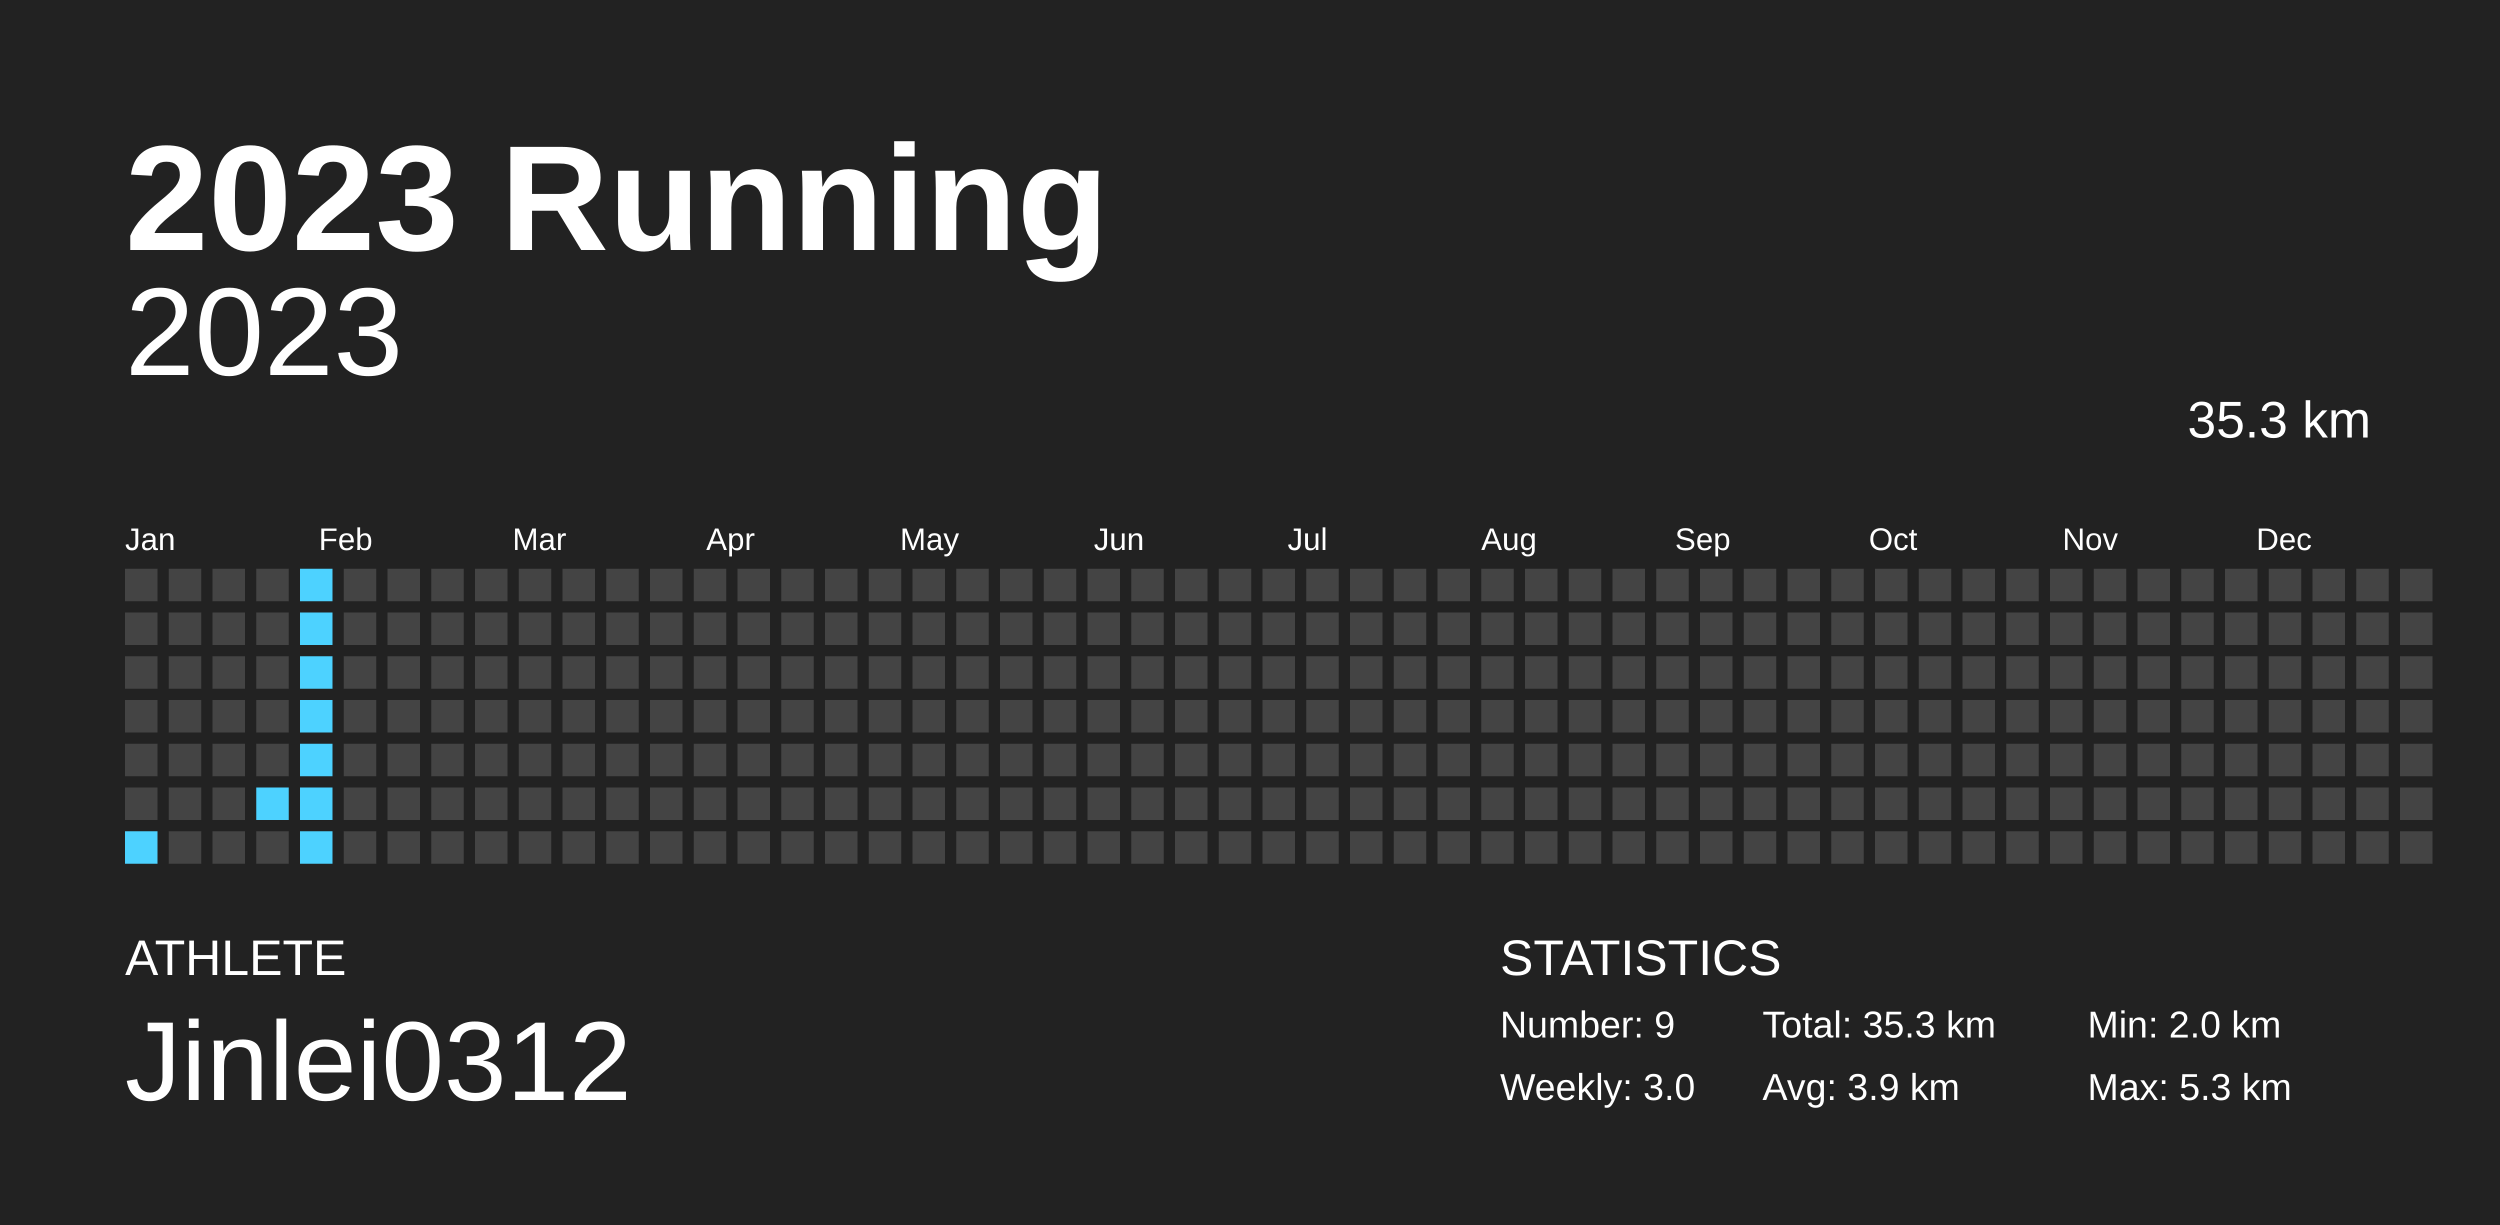
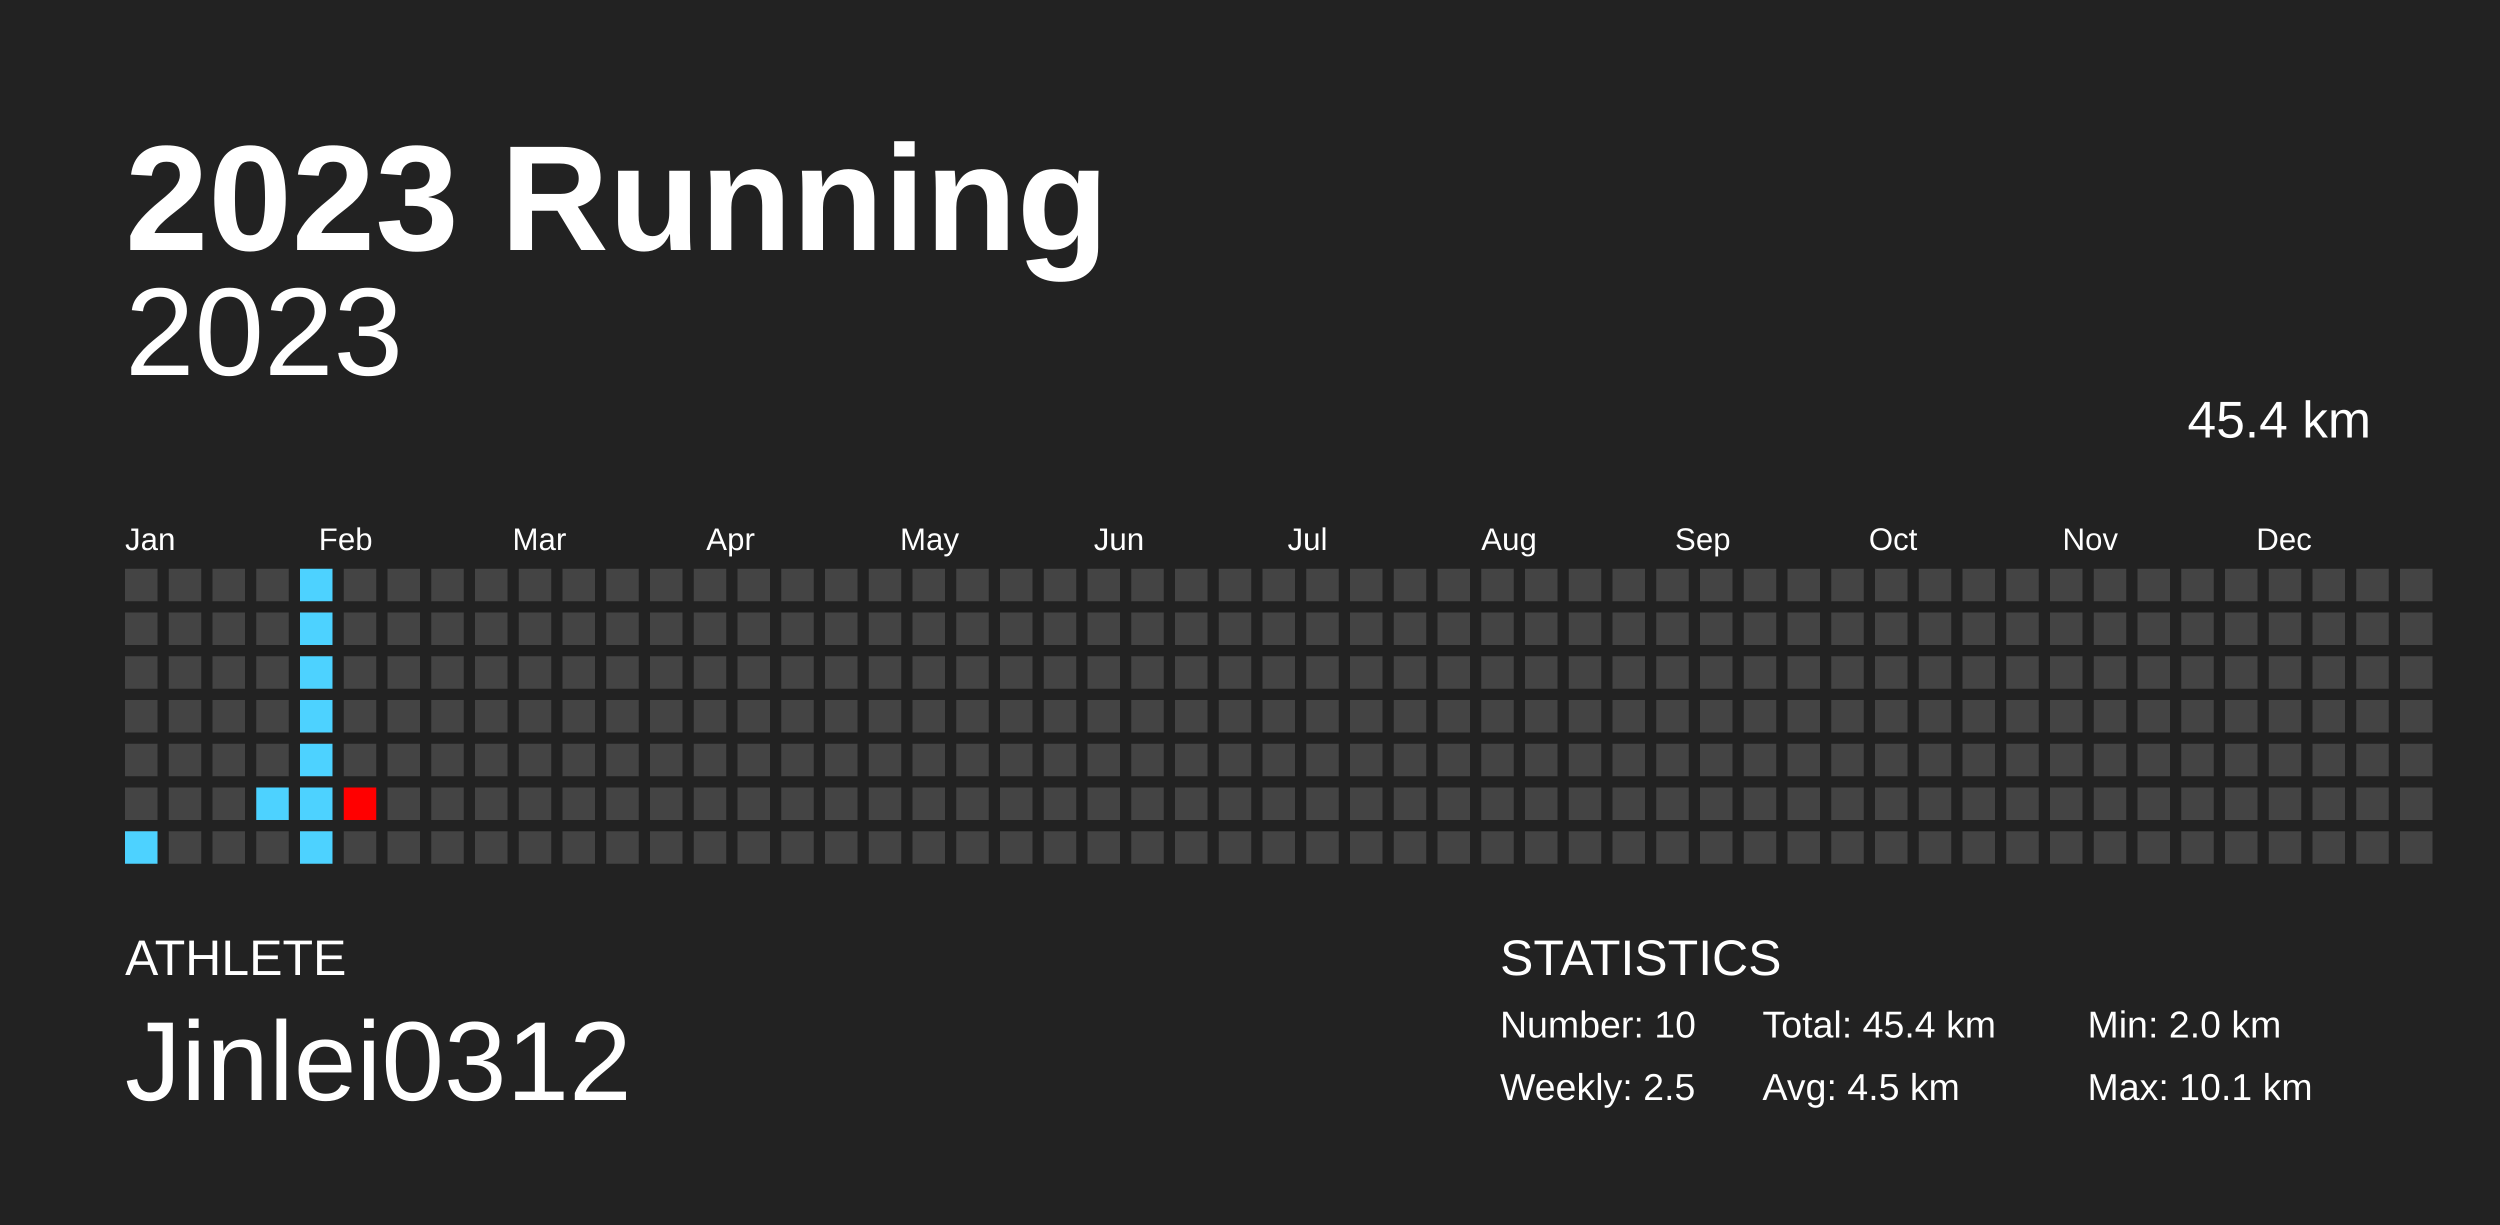
<svg xmlns="http://www.w3.org/2000/svg" baseProfile="full" height="98mm" version="1.1" viewBox="0,0,200,98" width="200mm">
  <defs />
  <rect fill="#222222" height="98" width="200" x="0" y="0" />
  <text fill="#FFFFFF" style="font-size:12px; font-family:Arial; font-weight:bold;" x="10" y="20">2023 Running</text>
  <text fill="#FFFFFF" style="font-size:4px; font-family:Arial" x="10" y="78">ATHLETE</text>
  <text fill="#FFFFFF" style="font-size:9px; font-family:Arial" x="10" y="88">Jinlei0312</text>
  <text fill="#FFFFFF" style="font-size:4px; font-family:Arial" x="120" y="78">STATISTICS</text>
-   <text fill="#FFFFFF" style="font-size:3px; font-family:Arial" x="120" y="83">Number: 9</text>
-   <text fill="#FFFFFF" style="font-size:3px; font-family:Arial" x="120" y="88">Weekly: 3.0</text>
-   <text fill="#FFFFFF" style="font-size:3px; font-family:Arial" x="141" y="83">Total: 35.3 km</text>
-   <text fill="#FFFFFF" style="font-size:3px; font-family:Arial" x="141" y="88">Avg: 3.9 km</text>
+   <text fill="#FFFFFF" style="font-size:3px; font-family:Arial" x="120" y="83">Number: 10</text>
+   <text fill="#FFFFFF" style="font-size:3px; font-family:Arial" x="120" y="88">Weekly: 2.5</text>
+   <text fill="#FFFFFF" style="font-size:3px; font-family:Arial" x="141" y="83">Total: 45.4 km</text>
+   <text fill="#FFFFFF" style="font-size:3px; font-family:Arial" x="141" y="88">Avg: 4.5 km</text>
  <text fill="#FFFFFF" style="font-size:3px; font-family:Arial" x="167" y="83">Min: 2.0 km</text>
-   <text fill="#FFFFFF" style="font-size:3px; font-family:Arial" x="167" y="88">Max: 5.3 km</text>
+   <text fill="#FFFFFF" style="font-size:3px; font-family:Arial" x="167" y="88">Max: 10.1 km</text>
  <text alignment-baseline="hanging" fill="#FFFFFF" style="font-size:10.0px; font-family:Arial;" x="10" y="30">2023</text>
-   <text alignment-baseline="hanging" fill="#FFFFFF" style="font-size:4.125px; font-family:Arial;" x="175" y="35">35.3 km</text>
+   <text alignment-baseline="hanging" fill="#FFFFFF" style="font-size:4.125px; font-family:Arial;" x="175" y="35">45.4 km</text>
  <text fill="#FFFFFF" style="font-size:2.5px; font-family:Arial" x="10.0" y="44">Jan</text>
  <text fill="#FFFFFF" style="font-size:2.5px; font-family:Arial" x="25.5" y="44">Feb</text>
  <text fill="#FFFFFF" style="font-size:2.5px; font-family:Arial" x="41.0" y="44">Mar</text>
  <text fill="#FFFFFF" style="font-size:2.5px; font-family:Arial" x="56.5" y="44">Apr</text>
  <text fill="#FFFFFF" style="font-size:2.5px; font-family:Arial" x="72.0" y="44">May</text>
  <text fill="#FFFFFF" style="font-size:2.5px; font-family:Arial" x="87.5" y="44">Jun</text>
  <text fill="#FFFFFF" style="font-size:2.5px; font-family:Arial" x="103.0" y="44">Jul</text>
  <text fill="#FFFFFF" style="font-size:2.5px; font-family:Arial" x="118.5" y="44">Aug</text>
  <text fill="#FFFFFF" style="font-size:2.5px; font-family:Arial" x="134.0" y="44">Sep</text>
  <text fill="#FFFFFF" style="font-size:2.5px; font-family:Arial" x="149.5" y="44">Oct</text>
  <text fill="#FFFFFF" style="font-size:2.5px; font-family:Arial" x="165.0" y="44">Nov</text>
  <text fill="#FFFFFF" style="font-size:2.5px; font-family:Arial" x="180.5" y="44">Dec</text>
  <rect fill="#444444" height="2.6" width="2.6" x="10.0" y="45.5" />
  <rect fill="#444444" height="2.6" width="2.6" x="10.0" y="49.0" />
  <rect fill="#444444" height="2.6" width="2.6" x="10.0" y="52.5" />
  <rect fill="#444444" height="2.6" width="2.6" x="10.0" y="56.0" />
  <rect fill="#444444" height="2.6" width="2.6" x="10.0" y="59.5" />
  <rect fill="#444444" height="2.6" width="2.6" x="10.0" y="63.0" />
  <rect fill="#4dd2ff" height="2.6" width="2.6" x="10.0" y="66.5" />
  <rect fill="#444444" height="2.6" width="2.6" x="13.5" y="45.5" />
  <rect fill="#444444" height="2.6" width="2.6" x="13.5" y="49.0" />
  <rect fill="#444444" height="2.6" width="2.6" x="13.5" y="52.5" />
  <rect fill="#444444" height="2.6" width="2.6" x="13.5" y="56.0" />
  <rect fill="#444444" height="2.6" width="2.6" x="13.5" y="59.5" />
  <rect fill="#444444" height="2.6" width="2.6" x="13.5" y="63.0" />
  <rect fill="#444444" height="2.6" width="2.6" x="13.5" y="66.5" />
  <rect fill="#444444" height="2.6" width="2.6" x="17.0" y="45.5" />
  <rect fill="#444444" height="2.6" width="2.6" x="17.0" y="49.0" />
  <rect fill="#444444" height="2.6" width="2.6" x="17.0" y="52.5" />
  <rect fill="#444444" height="2.6" width="2.6" x="17.0" y="56.0" />
  <rect fill="#444444" height="2.6" width="2.6" x="17.0" y="59.5" />
  <rect fill="#444444" height="2.6" width="2.6" x="17.0" y="63.0" />
  <rect fill="#444444" height="2.6" width="2.6" x="17.0" y="66.5" />
  <rect fill="#444444" height="2.6" width="2.6" x="20.5" y="45.5" />
  <rect fill="#444444" height="2.6" width="2.6" x="20.5" y="49.0" />
  <rect fill="#444444" height="2.6" width="2.6" x="20.5" y="52.5" />
  <rect fill="#444444" height="2.6" width="2.6" x="20.5" y="56.0" />
  <rect fill="#444444" height="2.6" width="2.6" x="20.5" y="59.5" />
  <rect fill="#4dd2ff" height="2.6" width="2.6" x="20.5" y="63.0" />
  <rect fill="#444444" height="2.6" width="2.6" x="20.5" y="66.5" />
  <rect fill="#4dd2ff" height="2.6" width="2.6" x="24.0" y="45.5" />
  <rect fill="#4dd2ff" height="2.6" width="2.6" x="24.0" y="49.0" />
  <rect fill="#4dd2ff" height="2.6" width="2.6" x="24.0" y="52.5" />
  <rect fill="#4dd2ff" height="2.6" width="2.6" x="24.0" y="56.0" />
  <rect fill="#4dd2ff" height="2.6" width="2.6" x="24.0" y="59.5" />
  <rect fill="#4dd2ff" height="2.6" width="2.6" x="24.0" y="63.0" />
  <rect fill="#4dd2ff" height="2.6" width="2.6" x="24.0" y="66.5" />
  <rect fill="#444444" height="2.6" width="2.6" x="27.5" y="45.5" />
  <rect fill="#444444" height="2.6" width="2.6" x="27.5" y="49.0" />
  <rect fill="#444444" height="2.6" width="2.6" x="27.5" y="52.5" />
  <rect fill="#444444" height="2.6" width="2.6" x="27.5" y="56.0" />
  <rect fill="#444444" height="2.6" width="2.6" x="27.5" y="59.5" />
-   <rect fill="#444444" height="2.6" width="2.6" x="27.5" y="63.0" />
+   <rect fill="#ff0000" height="2.6" width="2.6" x="27.5" y="63.0" />
  <rect fill="#444444" height="2.6" width="2.6" x="27.5" y="66.5" />
  <rect fill="#444444" height="2.6" width="2.6" x="31.0" y="45.5" />
  <rect fill="#444444" height="2.6" width="2.6" x="31.0" y="49.0" />
  <rect fill="#444444" height="2.6" width="2.6" x="31.0" y="52.5" />
  <rect fill="#444444" height="2.6" width="2.6" x="31.0" y="56.0" />
  <rect fill="#444444" height="2.6" width="2.6" x="31.0" y="59.5" />
  <rect fill="#444444" height="2.6" width="2.6" x="31.0" y="63.0" />
  <rect fill="#444444" height="2.6" width="2.6" x="31.0" y="66.5" />
  <rect fill="#444444" height="2.6" width="2.6" x="34.5" y="45.5" />
  <rect fill="#444444" height="2.6" width="2.6" x="34.5" y="49.0" />
  <rect fill="#444444" height="2.6" width="2.6" x="34.5" y="52.5" />
  <rect fill="#444444" height="2.6" width="2.6" x="34.5" y="56.0" />
  <rect fill="#444444" height="2.6" width="2.6" x="34.5" y="59.5" />
  <rect fill="#444444" height="2.6" width="2.6" x="34.5" y="63.0" />
  <rect fill="#444444" height="2.6" width="2.6" x="34.5" y="66.5" />
  <rect fill="#444444" height="2.6" width="2.6" x="38.0" y="45.5" />
  <rect fill="#444444" height="2.6" width="2.6" x="38.0" y="49.0" />
  <rect fill="#444444" height="2.6" width="2.6" x="38.0" y="52.5" />
  <rect fill="#444444" height="2.6" width="2.6" x="38.0" y="56.0" />
  <rect fill="#444444" height="2.6" width="2.6" x="38.0" y="59.5" />
  <rect fill="#444444" height="2.6" width="2.6" x="38.0" y="63.0" />
  <rect fill="#444444" height="2.6" width="2.6" x="38.0" y="66.5" />
  <rect fill="#444444" height="2.6" width="2.6" x="41.5" y="45.5" />
  <rect fill="#444444" height="2.6" width="2.6" x="41.5" y="49.0" />
  <rect fill="#444444" height="2.6" width="2.6" x="41.5" y="52.5" />
  <rect fill="#444444" height="2.6" width="2.6" x="41.5" y="56.0" />
  <rect fill="#444444" height="2.6" width="2.6" x="41.5" y="59.5" />
  <rect fill="#444444" height="2.6" width="2.6" x="41.5" y="63.0" />
  <rect fill="#444444" height="2.6" width="2.6" x="41.5" y="66.5" />
  <rect fill="#444444" height="2.6" width="2.6" x="45.0" y="45.5" />
  <rect fill="#444444" height="2.6" width="2.6" x="45.0" y="49.0" />
  <rect fill="#444444" height="2.6" width="2.6" x="45.0" y="52.5" />
  <rect fill="#444444" height="2.6" width="2.6" x="45.0" y="56.0" />
  <rect fill="#444444" height="2.6" width="2.6" x="45.0" y="59.5" />
  <rect fill="#444444" height="2.6" width="2.6" x="45.0" y="63.0" />
  <rect fill="#444444" height="2.6" width="2.6" x="45.0" y="66.5" />
  <rect fill="#444444" height="2.6" width="2.6" x="48.5" y="45.5" />
  <rect fill="#444444" height="2.6" width="2.6" x="48.5" y="49.0" />
  <rect fill="#444444" height="2.6" width="2.6" x="48.5" y="52.5" />
  <rect fill="#444444" height="2.6" width="2.6" x="48.5" y="56.0" />
  <rect fill="#444444" height="2.6" width="2.6" x="48.5" y="59.5" />
  <rect fill="#444444" height="2.6" width="2.6" x="48.5" y="63.0" />
  <rect fill="#444444" height="2.6" width="2.6" x="48.5" y="66.5" />
  <rect fill="#444444" height="2.6" width="2.6" x="52.0" y="45.5" />
  <rect fill="#444444" height="2.6" width="2.6" x="52.0" y="49.0" />
  <rect fill="#444444" height="2.6" width="2.6" x="52.0" y="52.5" />
  <rect fill="#444444" height="2.6" width="2.6" x="52.0" y="56.0" />
  <rect fill="#444444" height="2.6" width="2.6" x="52.0" y="59.5" />
  <rect fill="#444444" height="2.6" width="2.6" x="52.0" y="63.0" />
  <rect fill="#444444" height="2.6" width="2.6" x="52.0" y="66.5" />
  <rect fill="#444444" height="2.6" width="2.6" x="55.5" y="45.5" />
  <rect fill="#444444" height="2.6" width="2.6" x="55.5" y="49.0" />
  <rect fill="#444444" height="2.6" width="2.6" x="55.5" y="52.5" />
  <rect fill="#444444" height="2.6" width="2.6" x="55.5" y="56.0" />
  <rect fill="#444444" height="2.6" width="2.6" x="55.5" y="59.5" />
  <rect fill="#444444" height="2.6" width="2.6" x="55.5" y="63.0" />
  <rect fill="#444444" height="2.6" width="2.6" x="55.5" y="66.5" />
  <rect fill="#444444" height="2.6" width="2.6" x="59.0" y="45.5" />
  <rect fill="#444444" height="2.6" width="2.6" x="59.0" y="49.0" />
  <rect fill="#444444" height="2.6" width="2.6" x="59.0" y="52.5" />
  <rect fill="#444444" height="2.6" width="2.6" x="59.0" y="56.0" />
  <rect fill="#444444" height="2.6" width="2.6" x="59.0" y="59.5" />
  <rect fill="#444444" height="2.6" width="2.6" x="59.0" y="63.0" />
  <rect fill="#444444" height="2.6" width="2.6" x="59.0" y="66.5" />
  <rect fill="#444444" height="2.6" width="2.6" x="62.5" y="45.5" />
  <rect fill="#444444" height="2.6" width="2.6" x="62.5" y="49.0" />
  <rect fill="#444444" height="2.6" width="2.6" x="62.5" y="52.5" />
  <rect fill="#444444" height="2.6" width="2.6" x="62.5" y="56.0" />
  <rect fill="#444444" height="2.6" width="2.6" x="62.5" y="59.5" />
  <rect fill="#444444" height="2.6" width="2.6" x="62.5" y="63.0" />
  <rect fill="#444444" height="2.6" width="2.6" x="62.5" y="66.5" />
  <rect fill="#444444" height="2.6" width="2.6" x="66.0" y="45.5" />
  <rect fill="#444444" height="2.6" width="2.6" x="66.0" y="49.0" />
  <rect fill="#444444" height="2.6" width="2.6" x="66.0" y="52.5" />
  <rect fill="#444444" height="2.6" width="2.6" x="66.0" y="56.0" />
  <rect fill="#444444" height="2.6" width="2.6" x="66.0" y="59.5" />
  <rect fill="#444444" height="2.6" width="2.6" x="66.0" y="63.0" />
  <rect fill="#444444" height="2.6" width="2.6" x="66.0" y="66.5" />
  <rect fill="#444444" height="2.6" width="2.6" x="69.5" y="45.5" />
  <rect fill="#444444" height="2.6" width="2.6" x="69.5" y="49.0" />
  <rect fill="#444444" height="2.6" width="2.6" x="69.5" y="52.5" />
  <rect fill="#444444" height="2.6" width="2.6" x="69.5" y="56.0" />
  <rect fill="#444444" height="2.6" width="2.6" x="69.5" y="59.5" />
  <rect fill="#444444" height="2.6" width="2.6" x="69.5" y="63.0" />
  <rect fill="#444444" height="2.6" width="2.6" x="69.5" y="66.5" />
  <rect fill="#444444" height="2.6" width="2.6" x="73.0" y="45.5" />
  <rect fill="#444444" height="2.6" width="2.6" x="73.0" y="49.0" />
  <rect fill="#444444" height="2.6" width="2.6" x="73.0" y="52.5" />
  <rect fill="#444444" height="2.6" width="2.6" x="73.0" y="56.0" />
  <rect fill="#444444" height="2.6" width="2.6" x="73.0" y="59.5" />
  <rect fill="#444444" height="2.6" width="2.6" x="73.0" y="63.0" />
  <rect fill="#444444" height="2.6" width="2.6" x="73.0" y="66.5" />
  <rect fill="#444444" height="2.6" width="2.6" x="76.5" y="45.5" />
  <rect fill="#444444" height="2.6" width="2.6" x="76.5" y="49.0" />
  <rect fill="#444444" height="2.6" width="2.6" x="76.5" y="52.5" />
  <rect fill="#444444" height="2.6" width="2.6" x="76.5" y="56.0" />
  <rect fill="#444444" height="2.6" width="2.6" x="76.5" y="59.5" />
  <rect fill="#444444" height="2.6" width="2.6" x="76.5" y="63.0" />
  <rect fill="#444444" height="2.6" width="2.6" x="76.5" y="66.5" />
  <rect fill="#444444" height="2.6" width="2.6" x="80.0" y="45.5" />
  <rect fill="#444444" height="2.6" width="2.6" x="80.0" y="49.0" />
  <rect fill="#444444" height="2.6" width="2.6" x="80.0" y="52.5" />
  <rect fill="#444444" height="2.6" width="2.6" x="80.0" y="56.0" />
  <rect fill="#444444" height="2.6" width="2.6" x="80.0" y="59.5" />
  <rect fill="#444444" height="2.6" width="2.6" x="80.0" y="63.0" />
  <rect fill="#444444" height="2.6" width="2.6" x="80.0" y="66.5" />
  <rect fill="#444444" height="2.6" width="2.6" x="83.5" y="45.5" />
  <rect fill="#444444" height="2.6" width="2.6" x="83.5" y="49.0" />
  <rect fill="#444444" height="2.6" width="2.6" x="83.5" y="52.5" />
  <rect fill="#444444" height="2.6" width="2.6" x="83.5" y="56.0" />
  <rect fill="#444444" height="2.6" width="2.6" x="83.5" y="59.5" />
  <rect fill="#444444" height="2.6" width="2.6" x="83.5" y="63.0" />
  <rect fill="#444444" height="2.6" width="2.6" x="83.5" y="66.5" />
  <rect fill="#444444" height="2.6" width="2.6" x="87.0" y="45.5" />
  <rect fill="#444444" height="2.6" width="2.6" x="87.0" y="49.0" />
  <rect fill="#444444" height="2.6" width="2.6" x="87.0" y="52.5" />
  <rect fill="#444444" height="2.6" width="2.6" x="87.0" y="56.0" />
  <rect fill="#444444" height="2.6" width="2.6" x="87.0" y="59.5" />
  <rect fill="#444444" height="2.6" width="2.6" x="87.0" y="63.0" />
  <rect fill="#444444" height="2.6" width="2.6" x="87.0" y="66.5" />
  <rect fill="#444444" height="2.6" width="2.6" x="90.5" y="45.5" />
  <rect fill="#444444" height="2.6" width="2.6" x="90.5" y="49.0" />
  <rect fill="#444444" height="2.6" width="2.6" x="90.5" y="52.5" />
  <rect fill="#444444" height="2.6" width="2.6" x="90.5" y="56.0" />
  <rect fill="#444444" height="2.6" width="2.6" x="90.5" y="59.5" />
  <rect fill="#444444" height="2.6" width="2.6" x="90.5" y="63.0" />
  <rect fill="#444444" height="2.6" width="2.6" x="90.5" y="66.5" />
  <rect fill="#444444" height="2.6" width="2.6" x="94.0" y="45.5" />
  <rect fill="#444444" height="2.6" width="2.6" x="94.0" y="49.0" />
  <rect fill="#444444" height="2.6" width="2.6" x="94.0" y="52.5" />
  <rect fill="#444444" height="2.6" width="2.6" x="94.0" y="56.0" />
  <rect fill="#444444" height="2.6" width="2.6" x="94.0" y="59.5" />
  <rect fill="#444444" height="2.6" width="2.6" x="94.0" y="63.0" />
  <rect fill="#444444" height="2.6" width="2.6" x="94.0" y="66.5" />
  <rect fill="#444444" height="2.6" width="2.6" x="97.5" y="45.5" />
  <rect fill="#444444" height="2.6" width="2.6" x="97.5" y="49.0" />
  <rect fill="#444444" height="2.6" width="2.6" x="97.5" y="52.5" />
  <rect fill="#444444" height="2.6" width="2.6" x="97.5" y="56.0" />
  <rect fill="#444444" height="2.6" width="2.6" x="97.5" y="59.5" />
  <rect fill="#444444" height="2.6" width="2.6" x="97.5" y="63.0" />
  <rect fill="#444444" height="2.6" width="2.6" x="97.5" y="66.5" />
  <rect fill="#444444" height="2.6" width="2.6" x="101.0" y="45.5" />
  <rect fill="#444444" height="2.6" width="2.6" x="101.0" y="49.0" />
  <rect fill="#444444" height="2.6" width="2.6" x="101.0" y="52.5" />
  <rect fill="#444444" height="2.6" width="2.6" x="101.0" y="56.0" />
  <rect fill="#444444" height="2.6" width="2.6" x="101.0" y="59.5" />
  <rect fill="#444444" height="2.6" width="2.6" x="101.0" y="63.0" />
  <rect fill="#444444" height="2.6" width="2.6" x="101.0" y="66.5" />
  <rect fill="#444444" height="2.6" width="2.6" x="104.5" y="45.5" />
  <rect fill="#444444" height="2.6" width="2.6" x="104.5" y="49.0" />
  <rect fill="#444444" height="2.6" width="2.6" x="104.5" y="52.5" />
  <rect fill="#444444" height="2.6" width="2.6" x="104.5" y="56.0" />
  <rect fill="#444444" height="2.6" width="2.6" x="104.5" y="59.5" />
  <rect fill="#444444" height="2.6" width="2.6" x="104.5" y="63.0" />
  <rect fill="#444444" height="2.6" width="2.6" x="104.5" y="66.5" />
  <rect fill="#444444" height="2.6" width="2.6" x="108.0" y="45.5" />
  <rect fill="#444444" height="2.6" width="2.6" x="108.0" y="49.0" />
  <rect fill="#444444" height="2.6" width="2.6" x="108.0" y="52.5" />
  <rect fill="#444444" height="2.6" width="2.6" x="108.0" y="56.0" />
  <rect fill="#444444" height="2.6" width="2.6" x="108.0" y="59.5" />
  <rect fill="#444444" height="2.6" width="2.6" x="108.0" y="63.0" />
  <rect fill="#444444" height="2.6" width="2.6" x="108.0" y="66.5" />
  <rect fill="#444444" height="2.6" width="2.6" x="111.5" y="45.5" />
  <rect fill="#444444" height="2.6" width="2.6" x="111.5" y="49.0" />
  <rect fill="#444444" height="2.6" width="2.6" x="111.5" y="52.5" />
  <rect fill="#444444" height="2.6" width="2.6" x="111.5" y="56.0" />
  <rect fill="#444444" height="2.6" width="2.6" x="111.5" y="59.5" />
  <rect fill="#444444" height="2.6" width="2.6" x="111.5" y="63.0" />
  <rect fill="#444444" height="2.6" width="2.6" x="111.5" y="66.5" />
  <rect fill="#444444" height="2.6" width="2.6" x="115.0" y="45.5" />
  <rect fill="#444444" height="2.6" width="2.6" x="115.0" y="49.0" />
  <rect fill="#444444" height="2.6" width="2.6" x="115.0" y="52.5" />
  <rect fill="#444444" height="2.6" width="2.6" x="115.0" y="56.0" />
  <rect fill="#444444" height="2.6" width="2.6" x="115.0" y="59.5" />
  <rect fill="#444444" height="2.6" width="2.6" x="115.0" y="63.0" />
  <rect fill="#444444" height="2.6" width="2.6" x="115.0" y="66.5" />
  <rect fill="#444444" height="2.6" width="2.6" x="118.5" y="45.5" />
  <rect fill="#444444" height="2.6" width="2.6" x="118.5" y="49.0" />
  <rect fill="#444444" height="2.6" width="2.6" x="118.5" y="52.5" />
  <rect fill="#444444" height="2.6" width="2.6" x="118.5" y="56.0" />
  <rect fill="#444444" height="2.6" width="2.6" x="118.5" y="59.5" />
  <rect fill="#444444" height="2.6" width="2.6" x="118.5" y="63.0" />
  <rect fill="#444444" height="2.6" width="2.6" x="118.5" y="66.5" />
  <rect fill="#444444" height="2.6" width="2.6" x="122.0" y="45.5" />
  <rect fill="#444444" height="2.6" width="2.6" x="122.0" y="49.0" />
  <rect fill="#444444" height="2.6" width="2.6" x="122.0" y="52.5" />
  <rect fill="#444444" height="2.6" width="2.6" x="122.0" y="56.0" />
  <rect fill="#444444" height="2.6" width="2.6" x="122.0" y="59.5" />
  <rect fill="#444444" height="2.6" width="2.6" x="122.0" y="63.0" />
  <rect fill="#444444" height="2.6" width="2.6" x="122.0" y="66.5" />
  <rect fill="#444444" height="2.6" width="2.6" x="125.5" y="45.5" />
  <rect fill="#444444" height="2.6" width="2.6" x="125.5" y="49.0" />
  <rect fill="#444444" height="2.6" width="2.6" x="125.5" y="52.5" />
  <rect fill="#444444" height="2.6" width="2.6" x="125.5" y="56.0" />
  <rect fill="#444444" height="2.6" width="2.6" x="125.5" y="59.5" />
  <rect fill="#444444" height="2.6" width="2.6" x="125.5" y="63.0" />
  <rect fill="#444444" height="2.6" width="2.6" x="125.5" y="66.5" />
  <rect fill="#444444" height="2.6" width="2.6" x="129.0" y="45.5" />
  <rect fill="#444444" height="2.6" width="2.6" x="129.0" y="49.0" />
  <rect fill="#444444" height="2.6" width="2.6" x="129.0" y="52.5" />
  <rect fill="#444444" height="2.6" width="2.6" x="129.0" y="56.0" />
  <rect fill="#444444" height="2.6" width="2.6" x="129.0" y="59.5" />
  <rect fill="#444444" height="2.6" width="2.6" x="129.0" y="63.0" />
  <rect fill="#444444" height="2.6" width="2.6" x="129.0" y="66.5" />
  <rect fill="#444444" height="2.6" width="2.6" x="132.5" y="45.5" />
  <rect fill="#444444" height="2.6" width="2.6" x="132.5" y="49.0" />
  <rect fill="#444444" height="2.6" width="2.6" x="132.5" y="52.5" />
  <rect fill="#444444" height="2.6" width="2.6" x="132.5" y="56.0" />
  <rect fill="#444444" height="2.6" width="2.6" x="132.5" y="59.5" />
  <rect fill="#444444" height="2.6" width="2.6" x="132.5" y="63.0" />
  <rect fill="#444444" height="2.6" width="2.6" x="132.5" y="66.5" />
  <rect fill="#444444" height="2.6" width="2.6" x="136.0" y="45.5" />
  <rect fill="#444444" height="2.6" width="2.6" x="136.0" y="49.0" />
  <rect fill="#444444" height="2.6" width="2.6" x="136.0" y="52.5" />
  <rect fill="#444444" height="2.6" width="2.6" x="136.0" y="56.0" />
  <rect fill="#444444" height="2.6" width="2.6" x="136.0" y="59.5" />
  <rect fill="#444444" height="2.6" width="2.6" x="136.0" y="63.0" />
  <rect fill="#444444" height="2.6" width="2.6" x="136.0" y="66.5" />
  <rect fill="#444444" height="2.6" width="2.6" x="139.5" y="45.5" />
  <rect fill="#444444" height="2.6" width="2.6" x="139.5" y="49.0" />
  <rect fill="#444444" height="2.6" width="2.6" x="139.5" y="52.5" />
  <rect fill="#444444" height="2.6" width="2.6" x="139.5" y="56.0" />
  <rect fill="#444444" height="2.6" width="2.6" x="139.5" y="59.5" />
  <rect fill="#444444" height="2.6" width="2.6" x="139.5" y="63.0" />
  <rect fill="#444444" height="2.6" width="2.6" x="139.5" y="66.5" />
  <rect fill="#444444" height="2.6" width="2.6" x="143.0" y="45.5" />
  <rect fill="#444444" height="2.6" width="2.6" x="143.0" y="49.0" />
  <rect fill="#444444" height="2.6" width="2.6" x="143.0" y="52.5" />
  <rect fill="#444444" height="2.6" width="2.6" x="143.0" y="56.0" />
  <rect fill="#444444" height="2.6" width="2.6" x="143.0" y="59.5" />
  <rect fill="#444444" height="2.6" width="2.6" x="143.0" y="63.0" />
  <rect fill="#444444" height="2.6" width="2.6" x="143.0" y="66.5" />
  <rect fill="#444444" height="2.6" width="2.6" x="146.5" y="45.5" />
  <rect fill="#444444" height="2.6" width="2.6" x="146.5" y="49.0" />
  <rect fill="#444444" height="2.6" width="2.6" x="146.5" y="52.5" />
  <rect fill="#444444" height="2.6" width="2.6" x="146.5" y="56.0" />
  <rect fill="#444444" height="2.6" width="2.6" x="146.5" y="59.5" />
  <rect fill="#444444" height="2.6" width="2.6" x="146.5" y="63.0" />
  <rect fill="#444444" height="2.6" width="2.6" x="146.5" y="66.5" />
  <rect fill="#444444" height="2.6" width="2.6" x="150.0" y="45.5" />
  <rect fill="#444444" height="2.6" width="2.6" x="150.0" y="49.0" />
  <rect fill="#444444" height="2.6" width="2.6" x="150.0" y="52.5" />
  <rect fill="#444444" height="2.6" width="2.6" x="150.0" y="56.0" />
  <rect fill="#444444" height="2.6" width="2.6" x="150.0" y="59.5" />
  <rect fill="#444444" height="2.6" width="2.6" x="150.0" y="63.0" />
  <rect fill="#444444" height="2.6" width="2.6" x="150.0" y="66.5" />
  <rect fill="#444444" height="2.6" width="2.6" x="153.5" y="45.5" />
  <rect fill="#444444" height="2.6" width="2.6" x="153.5" y="49.0" />
  <rect fill="#444444" height="2.6" width="2.6" x="153.5" y="52.5" />
  <rect fill="#444444" height="2.6" width="2.6" x="153.5" y="56.0" />
  <rect fill="#444444" height="2.6" width="2.6" x="153.5" y="59.5" />
  <rect fill="#444444" height="2.6" width="2.6" x="153.5" y="63.0" />
  <rect fill="#444444" height="2.6" width="2.6" x="153.5" y="66.5" />
  <rect fill="#444444" height="2.6" width="2.6" x="157.0" y="45.5" />
  <rect fill="#444444" height="2.6" width="2.6" x="157.0" y="49.0" />
  <rect fill="#444444" height="2.6" width="2.6" x="157.0" y="52.5" />
  <rect fill="#444444" height="2.6" width="2.6" x="157.0" y="56.0" />
  <rect fill="#444444" height="2.6" width="2.6" x="157.0" y="59.5" />
  <rect fill="#444444" height="2.6" width="2.6" x="157.0" y="63.0" />
  <rect fill="#444444" height="2.6" width="2.6" x="157.0" y="66.5" />
  <rect fill="#444444" height="2.6" width="2.6" x="160.5" y="45.5" />
  <rect fill="#444444" height="2.6" width="2.6" x="160.5" y="49.0" />
  <rect fill="#444444" height="2.6" width="2.6" x="160.5" y="52.5" />
  <rect fill="#444444" height="2.6" width="2.6" x="160.5" y="56.0" />
  <rect fill="#444444" height="2.6" width="2.6" x="160.5" y="59.5" />
  <rect fill="#444444" height="2.6" width="2.6" x="160.5" y="63.0" />
  <rect fill="#444444" height="2.6" width="2.6" x="160.5" y="66.5" />
  <rect fill="#444444" height="2.6" width="2.6" x="164.0" y="45.5" />
  <rect fill="#444444" height="2.6" width="2.6" x="164.0" y="49.0" />
  <rect fill="#444444" height="2.6" width="2.6" x="164.0" y="52.5" />
  <rect fill="#444444" height="2.6" width="2.6" x="164.0" y="56.0" />
  <rect fill="#444444" height="2.6" width="2.6" x="164.0" y="59.5" />
  <rect fill="#444444" height="2.6" width="2.6" x="164.0" y="63.0" />
  <rect fill="#444444" height="2.6" width="2.6" x="164.0" y="66.5" />
  <rect fill="#444444" height="2.6" width="2.6" x="167.5" y="45.5" />
  <rect fill="#444444" height="2.6" width="2.6" x="167.5" y="49.0" />
  <rect fill="#444444" height="2.6" width="2.6" x="167.5" y="52.5" />
  <rect fill="#444444" height="2.6" width="2.6" x="167.5" y="56.0" />
  <rect fill="#444444" height="2.6" width="2.6" x="167.5" y="59.5" />
  <rect fill="#444444" height="2.6" width="2.6" x="167.5" y="63.0" />
  <rect fill="#444444" height="2.6" width="2.6" x="167.5" y="66.5" />
  <rect fill="#444444" height="2.6" width="2.6" x="171.0" y="45.5" />
  <rect fill="#444444" height="2.6" width="2.6" x="171.0" y="49.0" />
  <rect fill="#444444" height="2.6" width="2.6" x="171.0" y="52.5" />
  <rect fill="#444444" height="2.6" width="2.6" x="171.0" y="56.0" />
  <rect fill="#444444" height="2.6" width="2.6" x="171.0" y="59.5" />
  <rect fill="#444444" height="2.6" width="2.6" x="171.0" y="63.0" />
  <rect fill="#444444" height="2.6" width="2.6" x="171.0" y="66.5" />
  <rect fill="#444444" height="2.6" width="2.6" x="174.5" y="45.5" />
  <rect fill="#444444" height="2.6" width="2.6" x="174.5" y="49.0" />
  <rect fill="#444444" height="2.6" width="2.6" x="174.5" y="52.5" />
  <rect fill="#444444" height="2.6" width="2.6" x="174.5" y="56.0" />
  <rect fill="#444444" height="2.6" width="2.6" x="174.5" y="59.5" />
  <rect fill="#444444" height="2.6" width="2.6" x="174.5" y="63.0" />
  <rect fill="#444444" height="2.6" width="2.6" x="174.5" y="66.5" />
  <rect fill="#444444" height="2.6" width="2.6" x="178.0" y="45.5" />
  <rect fill="#444444" height="2.6" width="2.6" x="178.0" y="49.0" />
  <rect fill="#444444" height="2.6" width="2.6" x="178.0" y="52.5" />
  <rect fill="#444444" height="2.6" width="2.6" x="178.0" y="56.0" />
  <rect fill="#444444" height="2.6" width="2.6" x="178.0" y="59.5" />
  <rect fill="#444444" height="2.6" width="2.6" x="178.0" y="63.0" />
  <rect fill="#444444" height="2.6" width="2.6" x="178.0" y="66.5" />
  <rect fill="#444444" height="2.6" width="2.6" x="181.5" y="45.5" />
  <rect fill="#444444" height="2.6" width="2.6" x="181.5" y="49.0" />
  <rect fill="#444444" height="2.6" width="2.6" x="181.5" y="52.5" />
  <rect fill="#444444" height="2.6" width="2.6" x="181.5" y="56.0" />
  <rect fill="#444444" height="2.6" width="2.6" x="181.5" y="59.5" />
  <rect fill="#444444" height="2.6" width="2.6" x="181.5" y="63.0" />
  <rect fill="#444444" height="2.6" width="2.6" x="181.5" y="66.5" />
  <rect fill="#444444" height="2.6" width="2.6" x="185.0" y="45.5" />
  <rect fill="#444444" height="2.6" width="2.6" x="185.0" y="49.0" />
  <rect fill="#444444" height="2.6" width="2.6" x="185.0" y="52.5" />
  <rect fill="#444444" height="2.6" width="2.6" x="185.0" y="56.0" />
  <rect fill="#444444" height="2.6" width="2.6" x="185.0" y="59.5" />
  <rect fill="#444444" height="2.6" width="2.6" x="185.0" y="63.0" />
  <rect fill="#444444" height="2.6" width="2.6" x="185.0" y="66.5" />
  <rect fill="#444444" height="2.6" width="2.6" x="188.5" y="45.5" />
  <rect fill="#444444" height="2.6" width="2.6" x="188.5" y="49.0" />
  <rect fill="#444444" height="2.6" width="2.6" x="188.5" y="52.5" />
  <rect fill="#444444" height="2.6" width="2.6" x="188.5" y="56.0" />
  <rect fill="#444444" height="2.6" width="2.6" x="188.5" y="59.5" />
  <rect fill="#444444" height="2.6" width="2.6" x="188.5" y="63.0" />
  <rect fill="#444444" height="2.6" width="2.6" x="188.5" y="66.5" />
  <rect fill="#444444" height="2.6" width="2.6" x="192.0" y="45.5" />
  <rect fill="#444444" height="2.6" width="2.6" x="192.0" y="49.0" />
  <rect fill="#444444" height="2.6" width="2.6" x="192.0" y="52.5" />
  <rect fill="#444444" height="2.6" width="2.6" x="192.0" y="56.0" />
  <rect fill="#444444" height="2.6" width="2.6" x="192.0" y="59.5" />
  <rect fill="#444444" height="2.6" width="2.6" x="192.0" y="63.0" />
  <rect fill="#444444" height="2.6" width="2.6" x="192.0" y="66.5" />
</svg>
